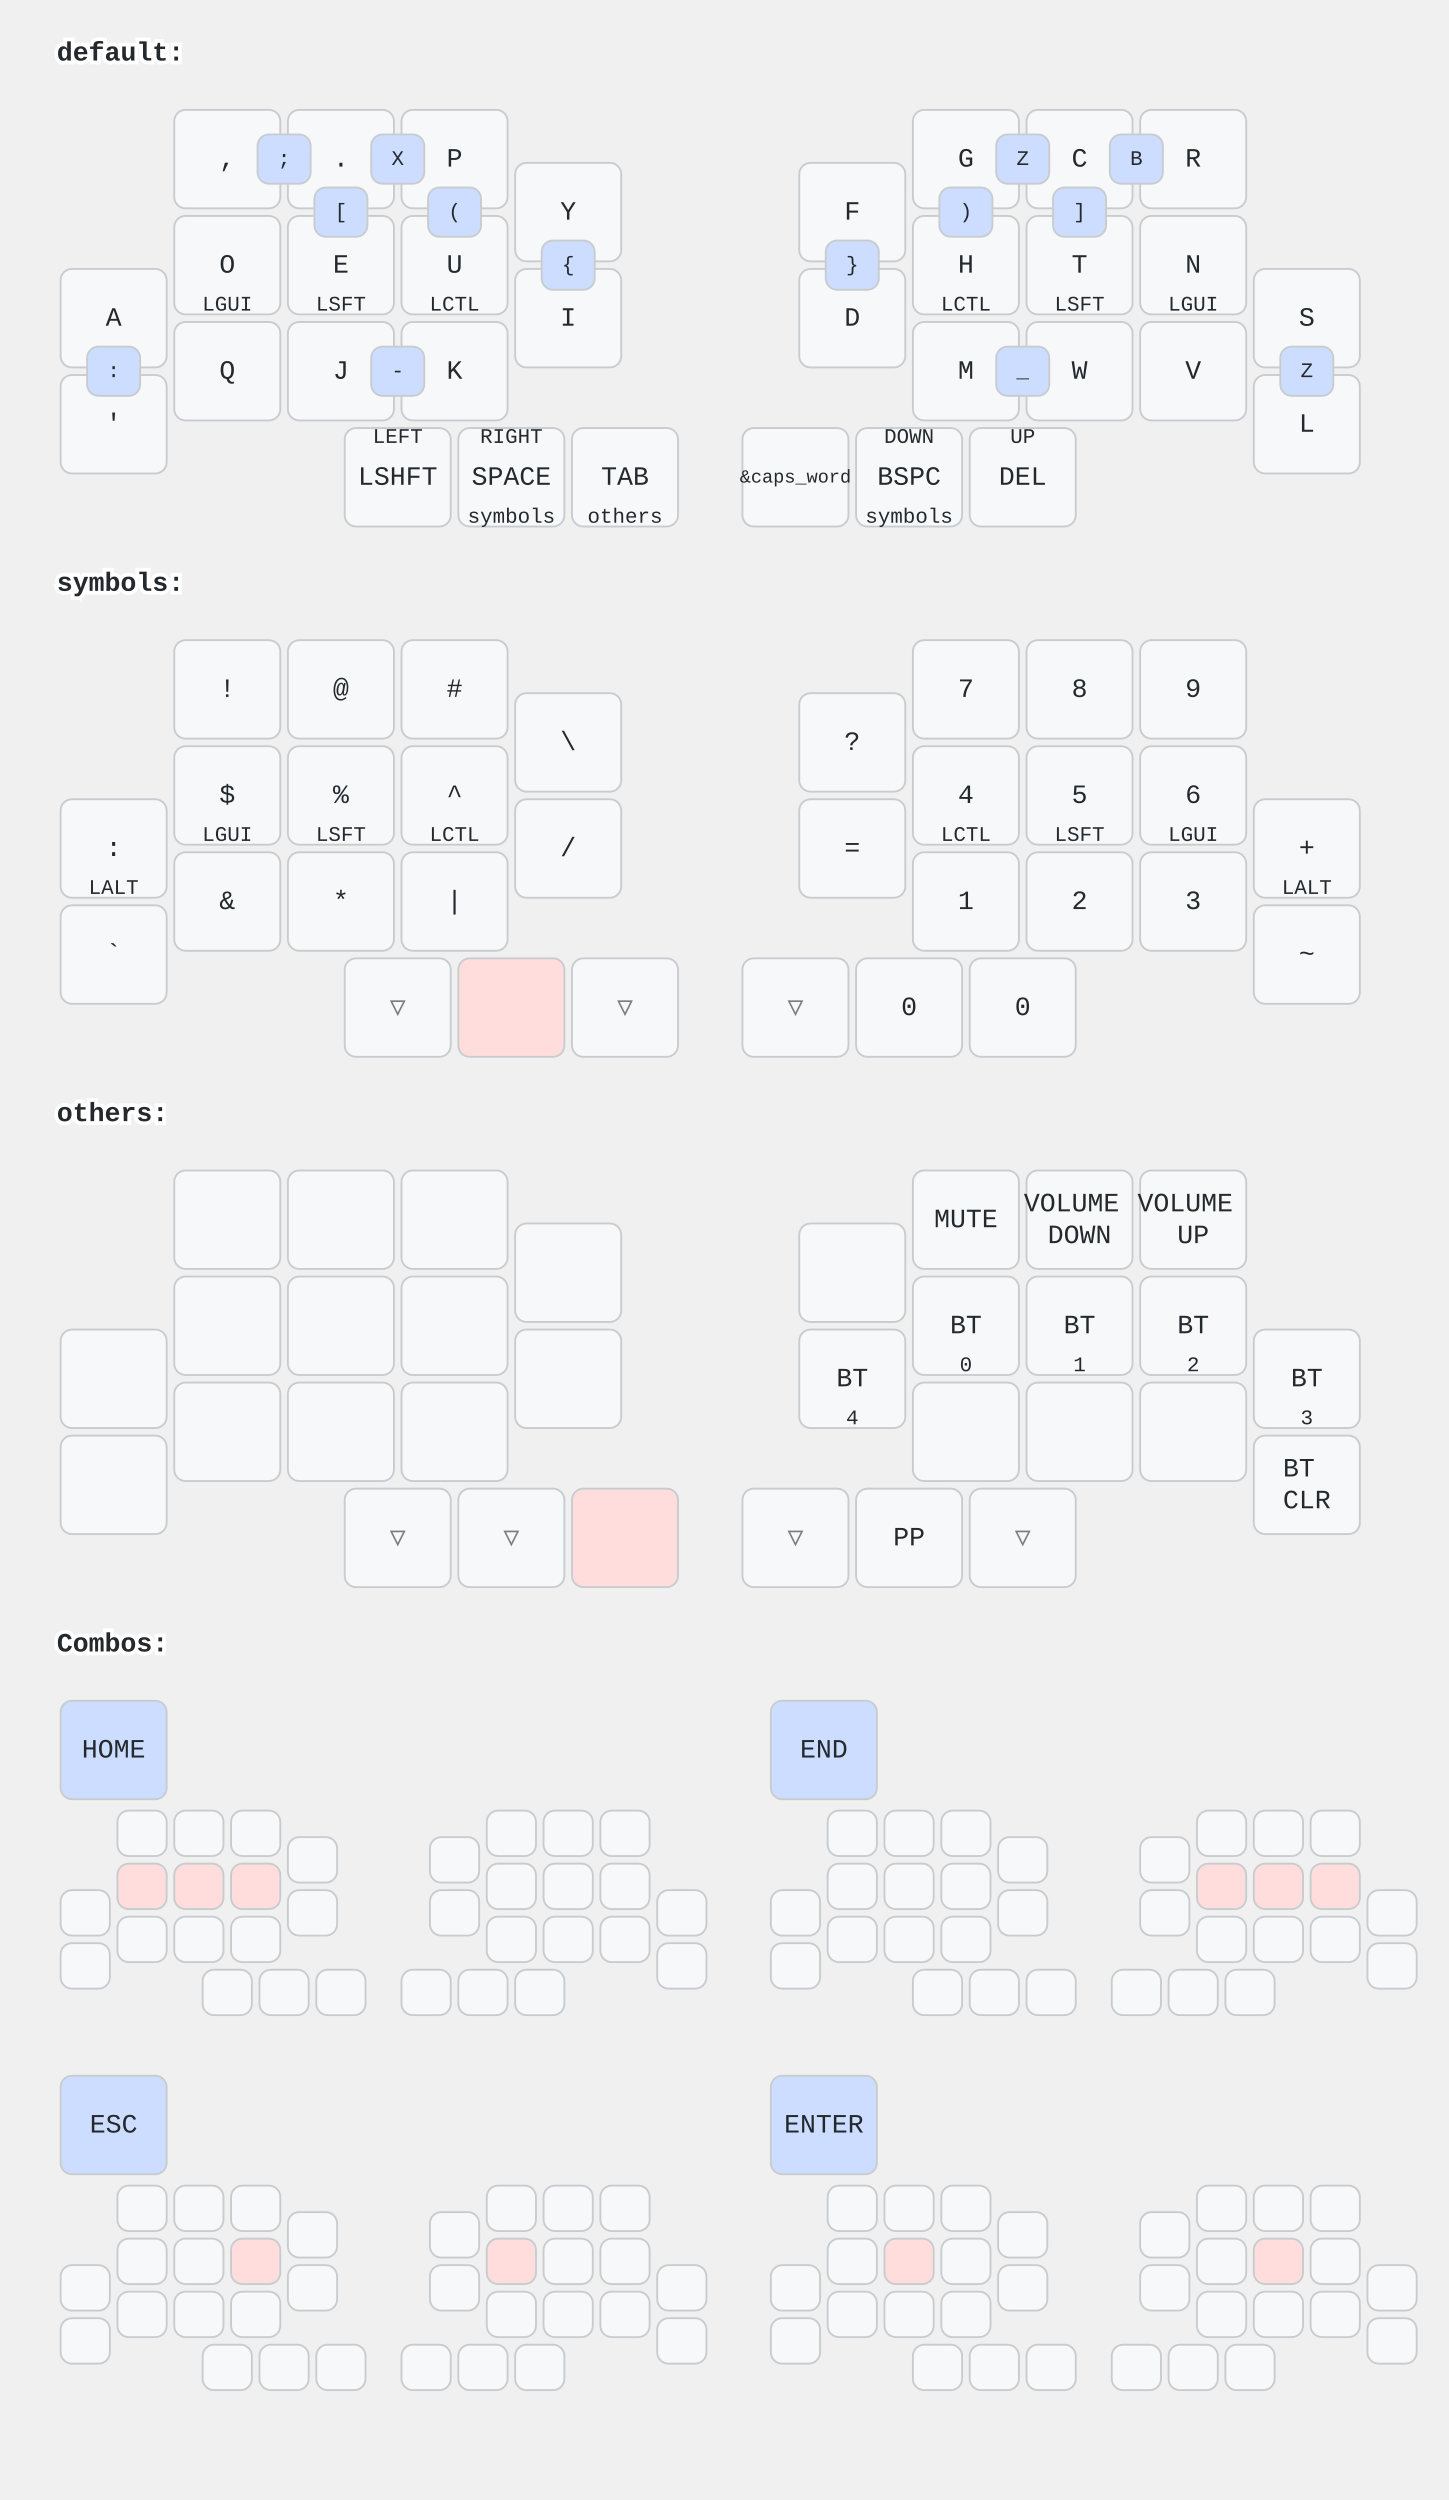
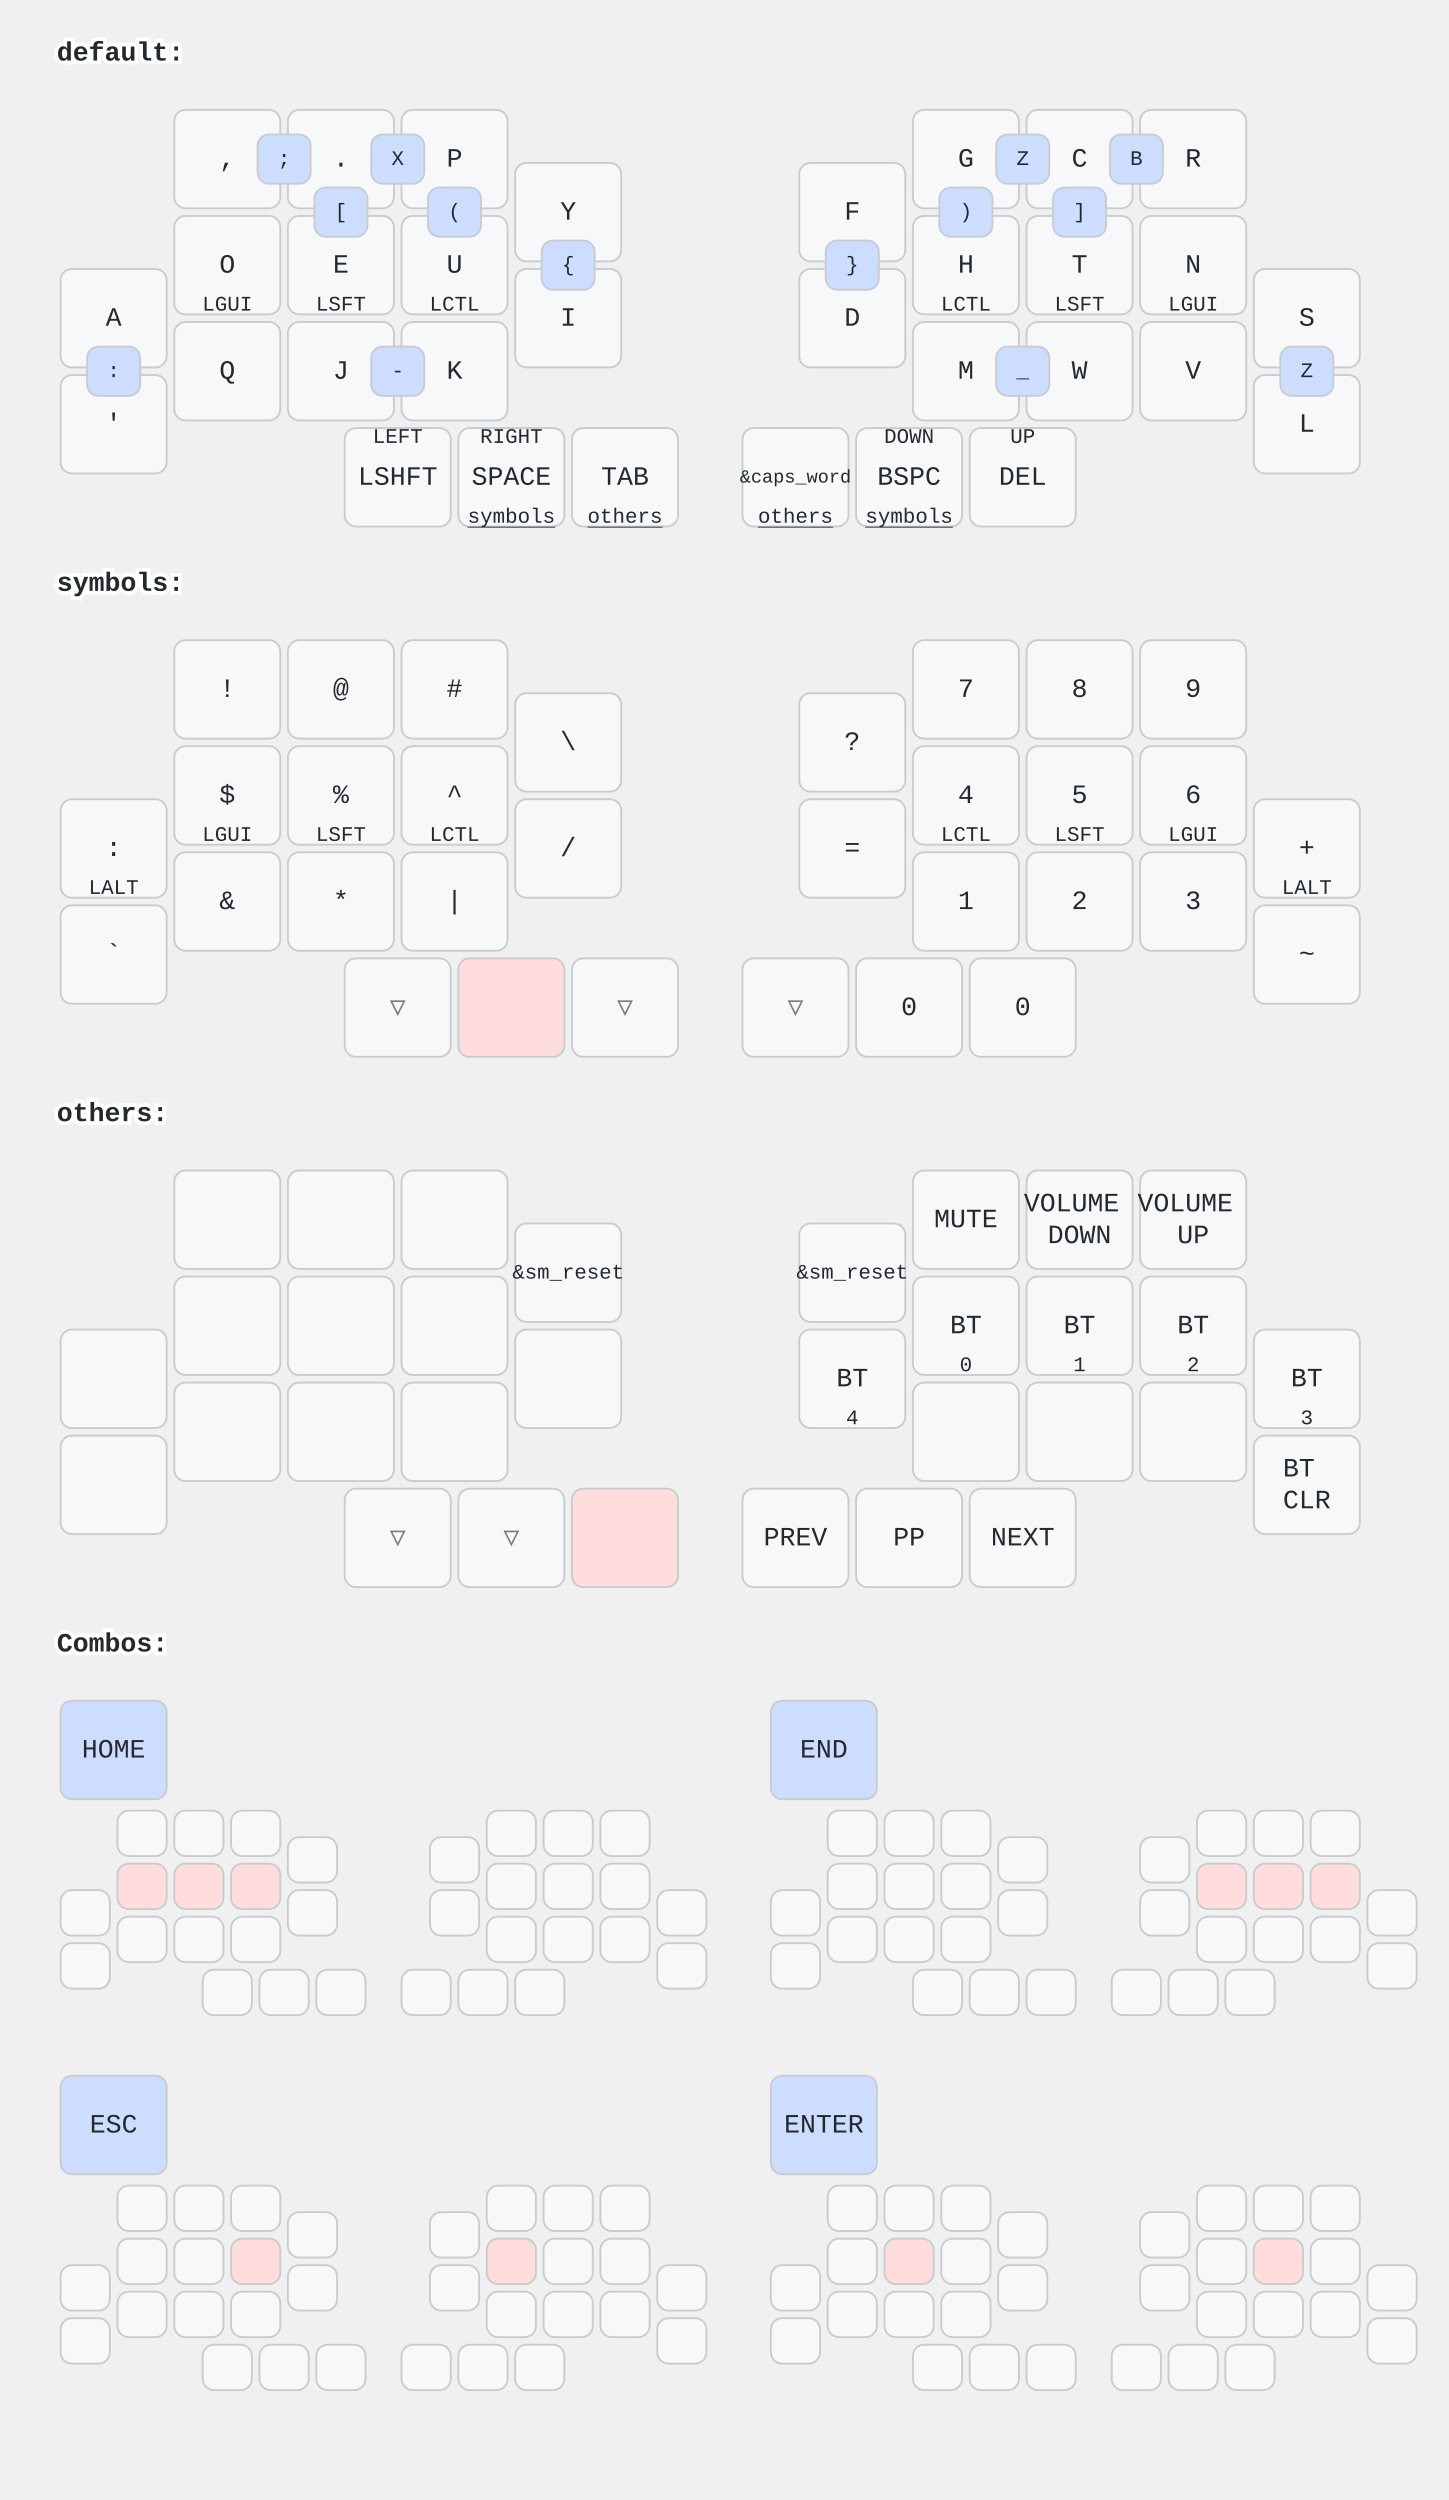
<svg xmlns="http://www.w3.org/2000/svg" width="765" height="1320" viewBox="0 0 765 1320" class="keymap">
  <style>/* inherit to force styles through use tags */
svg path {
    fill: inherit;
}

/* font and background color specifications */
svg.keymap {
    font-family: SFMono-Regular,Consolas,Liberation Mono,Menlo,monospace;
    font-size: 14px;
    font-kerning: normal;
    text-rendering: optimizeLegibility;
    fill: #24292e;
}

/* default key styling */
rect.key {
    fill: #f6f8fa;
}

rect.key, rect.combo {
    stroke: #c9cccf;
    stroke-width: 1;
}

/* default key side styling, only used is draw_key_sides is set */
rect.side {
    filter: brightness(90%);
}

/* color accent for combo boxes */
rect.combo, rect.combo-separate {
    fill: #cdf;
}

/* color accent for held keys */
rect.held, rect.combo.held {
    fill: #fdd;
}

/* color accent for ghost (optional) keys */
rect.ghost, rect.combo.ghost {
    stroke-dasharray: 4, 4;
    stroke-width: 2;
}

text {
    text-anchor: middle;
    dominant-baseline: middle;
}

/* styling for layer labels */
text.label {
    font-weight: bold;
    text-anchor: start;
    stroke: white;
    stroke-width: 4;
    paint-order: stroke;
}

/* styling for optional footer */
text.footer {
    text-anchor: end;
    dominant-baseline: auto;
    stroke: white;
    stroke-width: 4;
    paint-order: stroke;
}

/* styling for combo tap, and key hold/shifted label text */
text.combo, text.hold, text.shifted {
    font-size: 11px;
}

text.hold {
    text-anchor: middle;
    dominant-baseline: auto;
}

text.shifted {
    text-anchor: middle;
    dominant-baseline: hanging;
}

+ text.layer-activator {
+     text-decoration: underline;
+ }
+ 
/* styling for hold/shifted label text in combo box */
text.combo.hold, text.combo.shifted {
    font-size: 8px;
}

/* lighter symbol for transparent keys */
text.trans {
    fill: #7b7e81;
}

/* styling for combo dendrons */
path.combo {
    stroke-width: 1;
    stroke: gray;
    fill: none;
}

/* Start Tabler Icons Cleanup */
/* cannot use height/width with glyphs */
.icon-tabler &gt; path {
    fill: inherit;
    stroke: inherit;
    stroke-width: 2;
}
/* hide tabler's default box */
.icon-tabler &gt; path[stroke="none"][fill="none"] {
    visibility: hidden;
}
/* End Tabler Icons Cleanup */
</style>
  <g transform="translate(30, 0)" class="layer-default">
-     <text x="0" y="28" class="label">default:</text>
+     <text x="0" y="28" class="label" id="default">default:</text>
    <g transform="translate(0, 56)">
      <g transform="translate(90, 28)" class="key keypos-0">
        <rect rx="6" ry="6" x="-28" y="-26" width="56" height="52" class="key" />
        <text x="0" y="0" class="key tap">,</text>
      </g>
      <g transform="translate(150, 28)" class="key keypos-1">
        <rect rx="6" ry="6" x="-28" y="-26" width="56" height="52" class="key" />
        <text x="0" y="0" class="key tap">.</text>
      </g>
      <g transform="translate(210, 28)" class="key keypos-2">
        <rect rx="6" ry="6" x="-28" y="-26" width="56" height="52" class="key" />
        <text x="0" y="0" class="key tap">P</text>
      </g>
      <g transform="translate(270, 56)" class="key keypos-3">
        <rect rx="6" ry="6" x="-28" y="-26" width="56" height="52" class="key" />
        <text x="0" y="0" class="key tap">Y</text>
      </g>
      <g transform="translate(420, 56)" class="key keypos-4">
        <rect rx="6" ry="6" x="-28" y="-26" width="56" height="52" class="key" />
        <text x="0" y="0" class="key tap">F</text>
      </g>
      <g transform="translate(480, 28)" class="key keypos-5">
        <rect rx="6" ry="6" x="-28" y="-26" width="56" height="52" class="key" />
        <text x="0" y="0" class="key tap">G</text>
      </g>
      <g transform="translate(540, 28)" class="key keypos-6">
        <rect rx="6" ry="6" x="-28" y="-26" width="56" height="52" class="key" />
        <text x="0" y="0" class="key tap">C</text>
      </g>
      <g transform="translate(600, 28)" class="key keypos-7">
        <rect rx="6" ry="6" x="-28" y="-26" width="56" height="52" class="key" />
        <text x="0" y="0" class="key tap">R</text>
      </g>
      <g transform="translate(30, 112)" class="key keypos-8">
        <rect rx="6" ry="6" x="-28" y="-26" width="56" height="52" class="key" />
        <text x="0" y="0" class="key tap">A</text>
        <text x="0" y="24" class="key hold">LALT</text>
      </g>
      <g transform="translate(90, 84)" class="key keypos-9">
        <rect rx="6" ry="6" x="-28" y="-26" width="56" height="52" class="key" />
        <text x="0" y="0" class="key tap">O</text>
        <text x="0" y="24" class="key hold">LGUI</text>
      </g>
      <g transform="translate(150, 84)" class="key keypos-10">
        <rect rx="6" ry="6" x="-28" y="-26" width="56" height="52" class="key" />
        <text x="0" y="0" class="key tap">E</text>
        <text x="0" y="24" class="key hold">LSFT</text>
      </g>
      <g transform="translate(210, 84)" class="key keypos-11">
        <rect rx="6" ry="6" x="-28" y="-26" width="56" height="52" class="key" />
        <text x="0" y="0" class="key tap">U</text>
        <text x="0" y="24" class="key hold">LCTL</text>
      </g>
      <g transform="translate(270, 112)" class="key keypos-12">
        <rect rx="6" ry="6" x="-28" y="-26" width="56" height="52" class="key" />
        <text x="0" y="0" class="key tap">I</text>
      </g>
      <g transform="translate(420, 112)" class="key keypos-13">
        <rect rx="6" ry="6" x="-28" y="-26" width="56" height="52" class="key" />
        <text x="0" y="0" class="key tap">D</text>
      </g>
      <g transform="translate(480, 84)" class="key keypos-14">
        <rect rx="6" ry="6" x="-28" y="-26" width="56" height="52" class="key" />
        <text x="0" y="0" class="key tap">H</text>
        <text x="0" y="24" class="key hold">LCTL</text>
      </g>
      <g transform="translate(540, 84)" class="key keypos-15">
        <rect rx="6" ry="6" x="-28" y="-26" width="56" height="52" class="key" />
        <text x="0" y="0" class="key tap">T</text>
        <text x="0" y="24" class="key hold">LSFT</text>
      </g>
      <g transform="translate(600, 84)" class="key keypos-16">
        <rect rx="6" ry="6" x="-28" y="-26" width="56" height="52" class="key" />
        <text x="0" y="0" class="key tap">N</text>
        <text x="0" y="24" class="key hold">LGUI</text>
      </g>
      <g transform="translate(660, 112)" class="key keypos-17">
        <rect rx="6" ry="6" x="-28" y="-26" width="56" height="52" class="key" />
        <text x="0" y="0" class="key tap">S</text>
        <text x="0" y="24" class="key hold">LALT</text>
      </g>
      <g transform="translate(30, 168)" class="key keypos-18">
        <rect rx="6" ry="6" x="-28" y="-26" width="56" height="52" class="key" />
        <text x="0" y="0" class="key tap">'</text>
      </g>
      <g transform="translate(90, 140)" class="key keypos-19">
        <rect rx="6" ry="6" x="-28" y="-26" width="56" height="52" class="key" />
        <text x="0" y="0" class="key tap">Q</text>
      </g>
      <g transform="translate(150, 140)" class="key keypos-20">
        <rect rx="6" ry="6" x="-28" y="-26" width="56" height="52" class="key" />
        <text x="0" y="0" class="key tap">J</text>
      </g>
      <g transform="translate(210, 140)" class="key keypos-21">
        <rect rx="6" ry="6" x="-28" y="-26" width="56" height="52" class="key" />
        <text x="0" y="0" class="key tap">K</text>
      </g>
      <g transform="translate(480, 140)" class="key keypos-22">
        <rect rx="6" ry="6" x="-28" y="-26" width="56" height="52" class="key" />
        <text x="0" y="0" class="key tap">M</text>
      </g>
      <g transform="translate(540, 140)" class="key keypos-23">
        <rect rx="6" ry="6" x="-28" y="-26" width="56" height="52" class="key" />
        <text x="0" y="0" class="key tap">W</text>
      </g>
      <g transform="translate(600, 140)" class="key keypos-24">
        <rect rx="6" ry="6" x="-28" y="-26" width="56" height="52" class="key" />
        <text x="0" y="0" class="key tap">V</text>
      </g>
      <g transform="translate(660, 168)" class="key keypos-25">
        <rect rx="6" ry="6" x="-28" y="-26" width="56" height="52" class="key" />
        <text x="0" y="0" class="key tap">L</text>
      </g>
      <g transform="translate(180, 196)" class="key keypos-26">
        <rect rx="6" ry="6" x="-28" y="-26" width="56" height="52" class="key" />
        <text x="0" y="0" class="key tap">LSHFT</text>
        <text x="0" y="-24" class="key shifted">LEFT</text>
      </g>
      <g transform="translate(240, 196)" class="key keypos-27">
        <rect rx="6" ry="6" x="-28" y="-26" width="56" height="52" class="key" />
        <text x="0" y="0" class="key tap">SPACE</text>
-         <text x="0" y="24" class="key hold">symbols</text>
+         <a href="#symbols">
+           <text x="0" y="24" class="key hold layer-activator">symbols</text>
+         </a>
        <text x="0" y="-24" class="key shifted">RIGHT</text>
      </g>
      <g transform="translate(300, 196)" class="key keypos-28">
        <rect rx="6" ry="6" x="-28" y="-26" width="56" height="52" class="key" />
        <text x="0" y="0" class="key tap">TAB</text>
-         <text x="0" y="24" class="key hold">others</text>
+         <a href="#others">
+           <text x="0" y="24" class="key hold layer-activator">others</text>
+         </a>
      </g>
      <g transform="translate(390, 196)" class="key keypos-29">
        <rect rx="6" ry="6" x="-28" y="-26" width="56" height="52" class="key" />
        <text x="0" y="0" class="key tap">
          <tspan style="font-size: 70%">&amp;caps_word</tspan>
        </text>
+         <a href="#others">
+           <text x="0" y="24" class="key hold layer-activator">others</text>
+         </a>
      </g>
      <g transform="translate(450, 196)" class="key keypos-30">
        <rect rx="6" ry="6" x="-28" y="-26" width="56" height="52" class="key" />
        <text x="0" y="0" class="key tap">BSPC</text>
-         <text x="0" y="24" class="key hold">symbols</text>
+         <a href="#symbols">
+           <text x="0" y="24" class="key hold layer-activator">symbols</text>
+         </a>
        <text x="0" y="-24" class="key shifted">DOWN</text>
      </g>
      <g transform="translate(510, 196)" class="key keypos-31">
        <rect rx="6" ry="6" x="-28" y="-26" width="56" height="52" class="key" />
        <text x="0" y="0" class="key tap">DEL</text>
        <text x="0" y="-24" class="key shifted">UP</text>
      </g>
      <g class="combo combopos-0">
        <rect rx="6" ry="6" x="106" y="15" width="28" height="26" class="combo" />
        <text x="120" y="28" class="combo tap">;</text>
      </g>
      <g class="combo combopos-1">
        <rect rx="6" ry="6" x="166" y="15" width="28" height="26" class="combo" />
        <text x="180" y="28" class="combo tap">X</text>
      </g>
      <g class="combo combopos-2">
        <rect rx="6" ry="6" x="556" y="15" width="28" height="26" class="combo" />
        <text x="570" y="28" class="combo tap">B</text>
      </g>
      <g class="combo combopos-3">
        <rect rx="6" ry="6" x="496" y="15" width="28" height="26" class="combo" />
        <text x="510" y="28" class="combo tap">Z</text>
      </g>
      <g class="combo combopos-4">
        <rect rx="6" ry="6" x="646" y="127" width="28" height="26" class="combo" />
        <text x="660" y="140" class="combo tap">Z</text>
      </g>
      <g class="combo combopos-5">
        <rect rx="6" ry="6" x="16" y="127" width="28" height="26" class="combo" />
        <text x="30" y="140" class="combo tap">:</text>
      </g>
      <g class="combo combopos-6">
        <rect rx="6" ry="6" x="136" y="43" width="28" height="26" class="combo" />
        <text x="150" y="56" class="combo tap">[</text>
      </g>
      <g class="combo combopos-7">
        <rect rx="6" ry="6" x="526" y="43" width="28" height="26" class="combo" />
        <text x="540" y="56" class="combo tap">]</text>
      </g>
      <g class="combo combopos-8">
        <rect rx="6" ry="6" x="196" y="43" width="28" height="26" class="combo" />
        <text x="210" y="56" class="combo tap">(</text>
      </g>
      <g class="combo combopos-9">
        <rect rx="6" ry="6" x="466" y="43" width="28" height="26" class="combo" />
        <text x="480" y="56" class="combo tap">)</text>
      </g>
      <g class="combo combopos-10">
        <rect rx="6" ry="6" x="256" y="71" width="28" height="26" class="combo" />
        <text x="270" y="84" class="combo tap">{</text>
      </g>
      <g class="combo combopos-11">
        <rect rx="6" ry="6" x="406" y="71" width="28" height="26" class="combo" />
        <text x="420" y="84" class="combo tap">}</text>
      </g>
      <g class="combo combopos-12">
        <rect rx="6" ry="6" x="166" y="127" width="28" height="26" class="combo" />
        <text x="180" y="140" class="combo tap">-</text>
      </g>
      <g class="combo combopos-13">
        <rect rx="6" ry="6" x="496" y="127" width="28" height="26" class="combo" />
        <text x="510" y="140" class="combo tap">_</text>
      </g>
    </g>
  </g>
  <g transform="translate(30, 280)" class="layer-symbols">
-     <text x="0" y="28" class="label">symbols:</text>
+     <text x="0" y="28" class="label" id="symbols">symbols:</text>
    <g transform="translate(0, 56)">
      <g transform="translate(90, 28)" class="key keypos-0">
        <rect rx="6" ry="6" x="-28" y="-26" width="56" height="52" class="key" />
        <text x="0" y="0" class="key tap">!</text>
      </g>
      <g transform="translate(150, 28)" class="key keypos-1">
        <rect rx="6" ry="6" x="-28" y="-26" width="56" height="52" class="key" />
        <text x="0" y="0" class="key tap">@</text>
      </g>
      <g transform="translate(210, 28)" class="key keypos-2">
        <rect rx="6" ry="6" x="-28" y="-26" width="56" height="52" class="key" />
        <text x="0" y="0" class="key tap">#</text>
      </g>
      <g transform="translate(270, 56)" class="key keypos-3">
        <rect rx="6" ry="6" x="-28" y="-26" width="56" height="52" class="key" />
        <text x="0" y="0" class="key tap">\</text>
      </g>
      <g transform="translate(420, 56)" class="key keypos-4">
        <rect rx="6" ry="6" x="-28" y="-26" width="56" height="52" class="key" />
        <text x="0" y="0" class="key tap">?</text>
      </g>
      <g transform="translate(480, 28)" class="key keypos-5">
        <rect rx="6" ry="6" x="-28" y="-26" width="56" height="52" class="key" />
        <text x="0" y="0" class="key tap">7</text>
      </g>
      <g transform="translate(540, 28)" class="key keypos-6">
        <rect rx="6" ry="6" x="-28" y="-26" width="56" height="52" class="key" />
        <text x="0" y="0" class="key tap">8</text>
      </g>
      <g transform="translate(600, 28)" class="key keypos-7">
        <rect rx="6" ry="6" x="-28" y="-26" width="56" height="52" class="key" />
        <text x="0" y="0" class="key tap">9</text>
      </g>
      <g transform="translate(30, 112)" class="key keypos-8">
        <rect rx="6" ry="6" x="-28" y="-26" width="56" height="52" class="key" />
        <text x="0" y="0" class="key tap">:</text>
        <text x="0" y="24" class="key hold">LALT</text>
      </g>
      <g transform="translate(90, 84)" class="key keypos-9">
        <rect rx="6" ry="6" x="-28" y="-26" width="56" height="52" class="key" />
        <text x="0" y="0" class="key tap">$</text>
        <text x="0" y="24" class="key hold">LGUI</text>
      </g>
      <g transform="translate(150, 84)" class="key keypos-10">
        <rect rx="6" ry="6" x="-28" y="-26" width="56" height="52" class="key" />
        <text x="0" y="0" class="key tap">%</text>
        <text x="0" y="24" class="key hold">LSFT</text>
      </g>
      <g transform="translate(210, 84)" class="key keypos-11">
        <rect rx="6" ry="6" x="-28" y="-26" width="56" height="52" class="key" />
        <text x="0" y="0" class="key tap">^</text>
        <text x="0" y="24" class="key hold">LCTL</text>
      </g>
      <g transform="translate(270, 112)" class="key keypos-12">
        <rect rx="6" ry="6" x="-28" y="-26" width="56" height="52" class="key" />
        <text x="0" y="0" class="key tap">/</text>
      </g>
      <g transform="translate(420, 112)" class="key keypos-13">
        <rect rx="6" ry="6" x="-28" y="-26" width="56" height="52" class="key" />
        <text x="0" y="0" class="key tap">=</text>
      </g>
      <g transform="translate(480, 84)" class="key keypos-14">
        <rect rx="6" ry="6" x="-28" y="-26" width="56" height="52" class="key" />
        <text x="0" y="0" class="key tap">4</text>
        <text x="0" y="24" class="key hold">LCTL</text>
      </g>
      <g transform="translate(540, 84)" class="key keypos-15">
        <rect rx="6" ry="6" x="-28" y="-26" width="56" height="52" class="key" />
        <text x="0" y="0" class="key tap">5</text>
        <text x="0" y="24" class="key hold">LSFT</text>
      </g>
      <g transform="translate(600, 84)" class="key keypos-16">
        <rect rx="6" ry="6" x="-28" y="-26" width="56" height="52" class="key" />
        <text x="0" y="0" class="key tap">6</text>
        <text x="0" y="24" class="key hold">LGUI</text>
      </g>
      <g transform="translate(660, 112)" class="key keypos-17">
        <rect rx="6" ry="6" x="-28" y="-26" width="56" height="52" class="key" />
        <text x="0" y="0" class="key tap">+</text>
        <text x="0" y="24" class="key hold">LALT</text>
      </g>
      <g transform="translate(30, 168)" class="key keypos-18">
        <rect rx="6" ry="6" x="-28" y="-26" width="56" height="52" class="key" />
        <text x="0" y="0" class="key tap">`</text>
      </g>
      <g transform="translate(90, 140)" class="key keypos-19">
        <rect rx="6" ry="6" x="-28" y="-26" width="56" height="52" class="key" />
        <text x="0" y="0" class="key tap">&amp;</text>
      </g>
      <g transform="translate(150, 140)" class="key keypos-20">
        <rect rx="6" ry="6" x="-28" y="-26" width="56" height="52" class="key" />
        <text x="0" y="0" class="key tap">*</text>
      </g>
      <g transform="translate(210, 140)" class="key keypos-21">
        <rect rx="6" ry="6" x="-28" y="-26" width="56" height="52" class="key" />
        <text x="0" y="0" class="key tap">|</text>
      </g>
      <g transform="translate(480, 140)" class="key keypos-22">
        <rect rx="6" ry="6" x="-28" y="-26" width="56" height="52" class="key" />
        <text x="0" y="0" class="key tap">1</text>
      </g>
      <g transform="translate(540, 140)" class="key keypos-23">
        <rect rx="6" ry="6" x="-28" y="-26" width="56" height="52" class="key" />
        <text x="0" y="0" class="key tap">2</text>
      </g>
      <g transform="translate(600, 140)" class="key keypos-24">
        <rect rx="6" ry="6" x="-28" y="-26" width="56" height="52" class="key" />
        <text x="0" y="0" class="key tap">3</text>
      </g>
      <g transform="translate(660, 168)" class="key keypos-25">
        <rect rx="6" ry="6" x="-28" y="-26" width="56" height="52" class="key" />
        <text x="0" y="0" class="key tap">~</text>
      </g>
      <g transform="translate(180, 196)" class="key trans keypos-26">
        <rect rx="6" ry="6" x="-28" y="-26" width="56" height="52" class="key trans" />
        <text x="0" y="0" class="key trans tap">▽</text>
      </g>
      <g transform="translate(240, 196)" class="key held keypos-27">
        <rect rx="6" ry="6" x="-28" y="-26" width="56" height="52" class="key held" />
      </g>
      <g transform="translate(300, 196)" class="key trans keypos-28">
        <rect rx="6" ry="6" x="-28" y="-26" width="56" height="52" class="key trans" />
        <text x="0" y="0" class="key trans tap">▽</text>
      </g>
      <g transform="translate(390, 196)" class="key trans keypos-29">
        <rect rx="6" ry="6" x="-28" y="-26" width="56" height="52" class="key trans" />
        <text x="0" y="0" class="key trans tap">▽</text>
      </g>
      <g transform="translate(450, 196)" class="key keypos-30">
        <rect rx="6" ry="6" x="-28" y="-26" width="56" height="52" class="key" />
        <text x="0" y="0" class="key tap">0</text>
      </g>
      <g transform="translate(510, 196)" class="key keypos-31">
        <rect rx="6" ry="6" x="-28" y="-26" width="56" height="52" class="key" />
        <text x="0" y="0" class="key tap">0</text>
      </g>
    </g>
  </g>
  <g transform="translate(30, 560)" class="layer-others">
-     <text x="0" y="28" class="label">others:</text>
+     <text x="0" y="28" class="label" id="others">others:</text>
    <g transform="translate(0, 56)">
      <g transform="translate(90, 28)" class="key keypos-0">
        <rect rx="6" ry="6" x="-28" y="-26" width="56" height="52" class="key" />
      </g>
      <g transform="translate(150, 28)" class="key keypos-1">
        <rect rx="6" ry="6" x="-28" y="-26" width="56" height="52" class="key" />
      </g>
      <g transform="translate(210, 28)" class="key keypos-2">
        <rect rx="6" ry="6" x="-28" y="-26" width="56" height="52" class="key" />
      </g>
      <g transform="translate(270, 56)" class="key keypos-3">
        <rect rx="6" ry="6" x="-28" y="-26" width="56" height="52" class="key" />
+         <text x="0" y="0" class="key tap">
+           <tspan style="font-size: 78%">&amp;sm_reset</tspan>
+         </text>
      </g>
      <g transform="translate(420, 56)" class="key keypos-4">
        <rect rx="6" ry="6" x="-28" y="-26" width="56" height="52" class="key" />
+         <text x="0" y="0" class="key tap">
+           <tspan style="font-size: 78%">&amp;sm_reset</tspan>
+         </text>
      </g>
      <g transform="translate(480, 28)" class="key keypos-5">
        <rect rx="6" ry="6" x="-28" y="-26" width="56" height="52" class="key" />
        <text x="0" y="0" class="key tap">MUTE</text>
      </g>
      <g transform="translate(540, 28)" class="key keypos-6">
        <rect rx="6" ry="6" x="-28" y="-26" width="56" height="52" class="key" />
        <text x="0" y="0" class="key tap">
          <tspan x="0" dy="-0.6em">VOLUME</tspan>
          <tspan x="0" dy="1.2em">DOWN</tspan>
        </text>
      </g>
      <g transform="translate(600, 28)" class="key keypos-7">
        <rect rx="6" ry="6" x="-28" y="-26" width="56" height="52" class="key" />
        <text x="0" y="0" class="key tap">
          <tspan x="0" dy="-0.6em">VOLUME</tspan>
          <tspan x="0" dy="1.2em">UP</tspan>
        </text>
      </g>
      <g transform="translate(30, 112)" class="key keypos-8">
        <rect rx="6" ry="6" x="-28" y="-26" width="56" height="52" class="key" />
      </g>
      <g transform="translate(90, 84)" class="key keypos-9">
        <rect rx="6" ry="6" x="-28" y="-26" width="56" height="52" class="key" />
      </g>
      <g transform="translate(150, 84)" class="key keypos-10">
        <rect rx="6" ry="6" x="-28" y="-26" width="56" height="52" class="key" />
      </g>
      <g transform="translate(210, 84)" class="key keypos-11">
        <rect rx="6" ry="6" x="-28" y="-26" width="56" height="52" class="key" />
      </g>
      <g transform="translate(270, 112)" class="key keypos-12">
        <rect rx="6" ry="6" x="-28" y="-26" width="56" height="52" class="key" />
      </g>
      <g transform="translate(420, 112)" class="key keypos-13">
        <rect rx="6" ry="6" x="-28" y="-26" width="56" height="52" class="key" />
        <text x="0" y="0" class="key tap">BT</text>
        <text x="0" y="24" class="key hold">4</text>
      </g>
      <g transform="translate(480, 84)" class="key keypos-14">
        <rect rx="6" ry="6" x="-28" y="-26" width="56" height="52" class="key" />
        <text x="0" y="0" class="key tap">BT</text>
        <text x="0" y="24" class="key hold">0</text>
      </g>
      <g transform="translate(540, 84)" class="key keypos-15">
        <rect rx="6" ry="6" x="-28" y="-26" width="56" height="52" class="key" />
        <text x="0" y="0" class="key tap">BT</text>
        <text x="0" y="24" class="key hold">1</text>
      </g>
      <g transform="translate(600, 84)" class="key keypos-16">
        <rect rx="6" ry="6" x="-28" y="-26" width="56" height="52" class="key" />
        <text x="0" y="0" class="key tap">BT</text>
        <text x="0" y="24" class="key hold">2</text>
      </g>
      <g transform="translate(660, 112)" class="key keypos-17">
        <rect rx="6" ry="6" x="-28" y="-26" width="56" height="52" class="key" />
        <text x="0" y="0" class="key tap">BT</text>
        <text x="0" y="24" class="key hold">3</text>
      </g>
      <g transform="translate(30, 168)" class="key keypos-18">
        <rect rx="6" ry="6" x="-28" y="-26" width="56" height="52" class="key" />
      </g>
      <g transform="translate(90, 140)" class="key keypos-19">
        <rect rx="6" ry="6" x="-28" y="-26" width="56" height="52" class="key" />
      </g>
      <g transform="translate(150, 140)" class="key keypos-20">
        <rect rx="6" ry="6" x="-28" y="-26" width="56" height="52" class="key" />
      </g>
      <g transform="translate(210, 140)" class="key keypos-21">
        <rect rx="6" ry="6" x="-28" y="-26" width="56" height="52" class="key" />
      </g>
      <g transform="translate(480, 140)" class="key keypos-22">
        <rect rx="6" ry="6" x="-28" y="-26" width="56" height="52" class="key" />
      </g>
      <g transform="translate(540, 140)" class="key keypos-23">
        <rect rx="6" ry="6" x="-28" y="-26" width="56" height="52" class="key" />
      </g>
      <g transform="translate(600, 140)" class="key keypos-24">
        <rect rx="6" ry="6" x="-28" y="-26" width="56" height="52" class="key" />
      </g>
      <g transform="translate(660, 168)" class="key keypos-25">
        <rect rx="6" ry="6" x="-28" y="-26" width="56" height="52" class="key" />
        <text x="0" y="0" class="key tap">
          <tspan x="0" dy="-0.6em">BT</tspan>
          <tspan x="0" dy="1.2em">CLR</tspan>
        </text>
      </g>
      <g transform="translate(180, 196)" class="key trans keypos-26">
        <rect rx="6" ry="6" x="-28" y="-26" width="56" height="52" class="key trans" />
        <text x="0" y="0" class="key trans tap">▽</text>
      </g>
      <g transform="translate(240, 196)" class="key trans keypos-27">
        <rect rx="6" ry="6" x="-28" y="-26" width="56" height="52" class="key trans" />
        <text x="0" y="0" class="key trans tap">▽</text>
      </g>
      <g transform="translate(300, 196)" class="key held keypos-28">
        <rect rx="6" ry="6" x="-28" y="-26" width="56" height="52" class="key held" />
      </g>
-       <g transform="translate(390, 196)" class="key trans keypos-29">
-         <rect rx="6" ry="6" x="-28" y="-26" width="56" height="52" class="key trans" />
-         <text x="0" y="0" class="key trans tap">▽</text>
+       <g transform="translate(390, 196)" class="key keypos-29">
+         <rect rx="6" ry="6" x="-28" y="-26" width="56" height="52" class="key" />
+         <text x="0" y="0" class="key tap">PREV</text>
      </g>
      <g transform="translate(450, 196)" class="key keypos-30">
        <rect rx="6" ry="6" x="-28" y="-26" width="56" height="52" class="key" />
        <text x="0" y="0" class="key tap">PP</text>
      </g>
-       <g transform="translate(510, 196)" class="key trans keypos-31">
-         <rect rx="6" ry="6" x="-28" y="-26" width="56" height="52" class="key trans" />
-         <text x="0" y="0" class="key trans tap">▽</text>
+       <g transform="translate(510, 196)" class="key keypos-31">
+         <rect rx="6" ry="6" x="-28" y="-26" width="56" height="52" class="key" />
+         <text x="0" y="0" class="key tap">NEXT</text>
      </g>
    </g>
  </g>
-   <text x="30" y="868" class="label">Combos:</text>
+   <text x="30" y="868" class="label" id="Combos">Combos:</text>
  <g transform="translate(30, 840)" class="layer-combopos-0">
    <g transform="translate(0, 56)">
      <g transform="translate(30, 28)" class="key  combo-separate keypos-0">
        <rect rx="6" ry="6" x="-28" y="-26" width="56" height="52" class="key  combo-separate" />
        <text x="0" y="0" class="key  combo-separate tap">HOME</text>
      </g>
      <g transform="translate(45, 72)" class="key keypos-1">
        <rect rx="6" ry="6" x="-13" y="-12" width="26" height="24" class="key" />
      </g>
      <g transform="translate(75, 72)" class="key keypos-2">
        <rect rx="6" ry="6" x="-13" y="-12" width="26" height="24" class="key" />
      </g>
      <g transform="translate(105, 72)" class="key keypos-3">
        <rect rx="6" ry="6" x="-13" y="-12" width="26" height="24" class="key" />
      </g>
      <g transform="translate(135, 86)" class="key keypos-4">
        <rect rx="6" ry="6" x="-13" y="-12" width="26" height="24" class="key" />
      </g>
      <g transform="translate(210, 86)" class="key keypos-5">
        <rect rx="6" ry="6" x="-13" y="-12" width="26" height="24" class="key" />
      </g>
      <g transform="translate(240, 72)" class="key keypos-6">
        <rect rx="6" ry="6" x="-13" y="-12" width="26" height="24" class="key" />
      </g>
      <g transform="translate(270, 72)" class="key keypos-7">
        <rect rx="6" ry="6" x="-13" y="-12" width="26" height="24" class="key" />
      </g>
      <g transform="translate(300, 72)" class="key keypos-8">
        <rect rx="6" ry="6" x="-13" y="-12" width="26" height="24" class="key" />
      </g>
      <g transform="translate(15, 114)" class="key keypos-9">
        <rect rx="6" ry="6" x="-13" y="-12" width="26" height="24" class="key" />
      </g>
      <g transform="translate(45, 100)" class="key held keypos-10">
        <rect rx="6" ry="6" x="-13" y="-12" width="26" height="24" class="key held" />
      </g>
      <g transform="translate(75, 100)" class="key held keypos-11">
        <rect rx="6" ry="6" x="-13" y="-12" width="26" height="24" class="key held" />
      </g>
      <g transform="translate(105, 100)" class="key held keypos-12">
        <rect rx="6" ry="6" x="-13" y="-12" width="26" height="24" class="key held" />
      </g>
      <g transform="translate(135, 114)" class="key keypos-13">
        <rect rx="6" ry="6" x="-13" y="-12" width="26" height="24" class="key" />
      </g>
      <g transform="translate(210, 114)" class="key keypos-14">
        <rect rx="6" ry="6" x="-13" y="-12" width="26" height="24" class="key" />
      </g>
      <g transform="translate(240, 100)" class="key keypos-15">
        <rect rx="6" ry="6" x="-13" y="-12" width="26" height="24" class="key" />
      </g>
      <g transform="translate(270, 100)" class="key keypos-16">
        <rect rx="6" ry="6" x="-13" y="-12" width="26" height="24" class="key" />
      </g>
      <g transform="translate(300, 100)" class="key keypos-17">
        <rect rx="6" ry="6" x="-13" y="-12" width="26" height="24" class="key" />
      </g>
      <g transform="translate(330, 114)" class="key keypos-18">
        <rect rx="6" ry="6" x="-13" y="-12" width="26" height="24" class="key" />
      </g>
      <g transform="translate(15, 142)" class="key keypos-19">
        <rect rx="6" ry="6" x="-13" y="-12" width="26" height="24" class="key" />
      </g>
      <g transform="translate(45, 128)" class="key keypos-20">
        <rect rx="6" ry="6" x="-13" y="-12" width="26" height="24" class="key" />
      </g>
      <g transform="translate(75, 128)" class="key keypos-21">
        <rect rx="6" ry="6" x="-13" y="-12" width="26" height="24" class="key" />
      </g>
      <g transform="translate(105, 128)" class="key keypos-22">
        <rect rx="6" ry="6" x="-13" y="-12" width="26" height="24" class="key" />
      </g>
      <g transform="translate(240, 128)" class="key keypos-23">
        <rect rx="6" ry="6" x="-13" y="-12" width="26" height="24" class="key" />
      </g>
      <g transform="translate(270, 128)" class="key keypos-24">
        <rect rx="6" ry="6" x="-13" y="-12" width="26" height="24" class="key" />
      </g>
      <g transform="translate(300, 128)" class="key keypos-25">
        <rect rx="6" ry="6" x="-13" y="-12" width="26" height="24" class="key" />
      </g>
      <g transform="translate(330, 142)" class="key keypos-26">
        <rect rx="6" ry="6" x="-13" y="-12" width="26" height="24" class="key" />
      </g>
      <g transform="translate(90, 156)" class="key keypos-27">
        <rect rx="6" ry="6" x="-13" y="-12" width="26" height="24" class="key" />
      </g>
      <g transform="translate(120, 156)" class="key keypos-28">
        <rect rx="6" ry="6" x="-13" y="-12" width="26" height="24" class="key" />
      </g>
      <g transform="translate(150, 156)" class="key keypos-29">
        <rect rx="6" ry="6" x="-13" y="-12" width="26" height="24" class="key" />
      </g>
      <g transform="translate(195, 156)" class="key keypos-30">
        <rect rx="6" ry="6" x="-13" y="-12" width="26" height="24" class="key" />
      </g>
      <g transform="translate(225, 156)" class="key keypos-31">
        <rect rx="6" ry="6" x="-13" y="-12" width="26" height="24" class="key" />
      </g>
      <g transform="translate(255, 156)" class="key keypos-32">
        <rect rx="6" ry="6" x="-13" y="-12" width="26" height="24" class="key" />
      </g>
    </g>
  </g>
  <g transform="translate(405, 840)" class="layer-combopos-1">
    <g transform="translate(0, 56)">
      <g transform="translate(30, 28)" class="key  combo-separate keypos-0">
        <rect rx="6" ry="6" x="-28" y="-26" width="56" height="52" class="key  combo-separate" />
        <text x="0" y="0" class="key  combo-separate tap">END</text>
      </g>
      <g transform="translate(45, 72)" class="key keypos-1">
        <rect rx="6" ry="6" x="-13" y="-12" width="26" height="24" class="key" />
      </g>
      <g transform="translate(75, 72)" class="key keypos-2">
        <rect rx="6" ry="6" x="-13" y="-12" width="26" height="24" class="key" />
      </g>
      <g transform="translate(105, 72)" class="key keypos-3">
        <rect rx="6" ry="6" x="-13" y="-12" width="26" height="24" class="key" />
      </g>
      <g transform="translate(135, 86)" class="key keypos-4">
        <rect rx="6" ry="6" x="-13" y="-12" width="26" height="24" class="key" />
      </g>
      <g transform="translate(210, 86)" class="key keypos-5">
        <rect rx="6" ry="6" x="-13" y="-12" width="26" height="24" class="key" />
      </g>
      <g transform="translate(240, 72)" class="key keypos-6">
        <rect rx="6" ry="6" x="-13" y="-12" width="26" height="24" class="key" />
      </g>
      <g transform="translate(270, 72)" class="key keypos-7">
        <rect rx="6" ry="6" x="-13" y="-12" width="26" height="24" class="key" />
      </g>
      <g transform="translate(300, 72)" class="key keypos-8">
        <rect rx="6" ry="6" x="-13" y="-12" width="26" height="24" class="key" />
      </g>
      <g transform="translate(15, 114)" class="key keypos-9">
        <rect rx="6" ry="6" x="-13" y="-12" width="26" height="24" class="key" />
      </g>
      <g transform="translate(45, 100)" class="key keypos-10">
        <rect rx="6" ry="6" x="-13" y="-12" width="26" height="24" class="key" />
      </g>
      <g transform="translate(75, 100)" class="key keypos-11">
        <rect rx="6" ry="6" x="-13" y="-12" width="26" height="24" class="key" />
      </g>
      <g transform="translate(105, 100)" class="key keypos-12">
        <rect rx="6" ry="6" x="-13" y="-12" width="26" height="24" class="key" />
      </g>
      <g transform="translate(135, 114)" class="key keypos-13">
        <rect rx="6" ry="6" x="-13" y="-12" width="26" height="24" class="key" />
      </g>
      <g transform="translate(210, 114)" class="key keypos-14">
        <rect rx="6" ry="6" x="-13" y="-12" width="26" height="24" class="key" />
      </g>
      <g transform="translate(240, 100)" class="key held keypos-15">
        <rect rx="6" ry="6" x="-13" y="-12" width="26" height="24" class="key held" />
      </g>
      <g transform="translate(270, 100)" class="key held keypos-16">
        <rect rx="6" ry="6" x="-13" y="-12" width="26" height="24" class="key held" />
      </g>
      <g transform="translate(300, 100)" class="key held keypos-17">
        <rect rx="6" ry="6" x="-13" y="-12" width="26" height="24" class="key held" />
      </g>
      <g transform="translate(330, 114)" class="key keypos-18">
        <rect rx="6" ry="6" x="-13" y="-12" width="26" height="24" class="key" />
      </g>
      <g transform="translate(15, 142)" class="key keypos-19">
        <rect rx="6" ry="6" x="-13" y="-12" width="26" height="24" class="key" />
      </g>
      <g transform="translate(45, 128)" class="key keypos-20">
        <rect rx="6" ry="6" x="-13" y="-12" width="26" height="24" class="key" />
      </g>
      <g transform="translate(75, 128)" class="key keypos-21">
        <rect rx="6" ry="6" x="-13" y="-12" width="26" height="24" class="key" />
      </g>
      <g transform="translate(105, 128)" class="key keypos-22">
        <rect rx="6" ry="6" x="-13" y="-12" width="26" height="24" class="key" />
      </g>
      <g transform="translate(240, 128)" class="key keypos-23">
        <rect rx="6" ry="6" x="-13" y="-12" width="26" height="24" class="key" />
      </g>
      <g transform="translate(270, 128)" class="key keypos-24">
        <rect rx="6" ry="6" x="-13" y="-12" width="26" height="24" class="key" />
      </g>
      <g transform="translate(300, 128)" class="key keypos-25">
        <rect rx="6" ry="6" x="-13" y="-12" width="26" height="24" class="key" />
      </g>
      <g transform="translate(330, 142)" class="key keypos-26">
        <rect rx="6" ry="6" x="-13" y="-12" width="26" height="24" class="key" />
      </g>
      <g transform="translate(90, 156)" class="key keypos-27">
        <rect rx="6" ry="6" x="-13" y="-12" width="26" height="24" class="key" />
      </g>
      <g transform="translate(120, 156)" class="key keypos-28">
        <rect rx="6" ry="6" x="-13" y="-12" width="26" height="24" class="key" />
      </g>
      <g transform="translate(150, 156)" class="key keypos-29">
        <rect rx="6" ry="6" x="-13" y="-12" width="26" height="24" class="key" />
      </g>
      <g transform="translate(195, 156)" class="key keypos-30">
        <rect rx="6" ry="6" x="-13" y="-12" width="26" height="24" class="key" />
      </g>
      <g transform="translate(225, 156)" class="key keypos-31">
        <rect rx="6" ry="6" x="-13" y="-12" width="26" height="24" class="key" />
      </g>
      <g transform="translate(255, 156)" class="key keypos-32">
        <rect rx="6" ry="6" x="-13" y="-12" width="26" height="24" class="key" />
      </g>
    </g>
  </g>
  <g transform="translate(30, 1066)" class="layer-combopos-2">
    <g transform="translate(0, 28)">
      <g transform="translate(30, 28)" class="key  combo-separate keypos-0">
        <rect rx="6" ry="6" x="-28" y="-26" width="56" height="52" class="key  combo-separate" />
        <text x="0" y="0" class="key  combo-separate tap">ESC</text>
      </g>
      <g transform="translate(45, 72)" class="key keypos-1">
        <rect rx="6" ry="6" x="-13" y="-12" width="26" height="24" class="key" />
      </g>
      <g transform="translate(75, 72)" class="key keypos-2">
        <rect rx="6" ry="6" x="-13" y="-12" width="26" height="24" class="key" />
      </g>
      <g transform="translate(105, 72)" class="key keypos-3">
        <rect rx="6" ry="6" x="-13" y="-12" width="26" height="24" class="key" />
      </g>
      <g transform="translate(135, 86)" class="key keypos-4">
        <rect rx="6" ry="6" x="-13" y="-12" width="26" height="24" class="key" />
      </g>
      <g transform="translate(210, 86)" class="key keypos-5">
        <rect rx="6" ry="6" x="-13" y="-12" width="26" height="24" class="key" />
      </g>
      <g transform="translate(240, 72)" class="key keypos-6">
        <rect rx="6" ry="6" x="-13" y="-12" width="26" height="24" class="key" />
      </g>
      <g transform="translate(270, 72)" class="key keypos-7">
        <rect rx="6" ry="6" x="-13" y="-12" width="26" height="24" class="key" />
      </g>
      <g transform="translate(300, 72)" class="key keypos-8">
        <rect rx="6" ry="6" x="-13" y="-12" width="26" height="24" class="key" />
      </g>
      <g transform="translate(15, 114)" class="key keypos-9">
        <rect rx="6" ry="6" x="-13" y="-12" width="26" height="24" class="key" />
      </g>
      <g transform="translate(45, 100)" class="key keypos-10">
        <rect rx="6" ry="6" x="-13" y="-12" width="26" height="24" class="key" />
      </g>
      <g transform="translate(75, 100)" class="key keypos-11">
        <rect rx="6" ry="6" x="-13" y="-12" width="26" height="24" class="key" />
      </g>
      <g transform="translate(105, 100)" class="key held keypos-12">
        <rect rx="6" ry="6" x="-13" y="-12" width="26" height="24" class="key held" />
      </g>
      <g transform="translate(135, 114)" class="key keypos-13">
        <rect rx="6" ry="6" x="-13" y="-12" width="26" height="24" class="key" />
      </g>
      <g transform="translate(210, 114)" class="key keypos-14">
        <rect rx="6" ry="6" x="-13" y="-12" width="26" height="24" class="key" />
      </g>
      <g transform="translate(240, 100)" class="key held keypos-15">
        <rect rx="6" ry="6" x="-13" y="-12" width="26" height="24" class="key held" />
      </g>
      <g transform="translate(270, 100)" class="key keypos-16">
        <rect rx="6" ry="6" x="-13" y="-12" width="26" height="24" class="key" />
      </g>
      <g transform="translate(300, 100)" class="key keypos-17">
        <rect rx="6" ry="6" x="-13" y="-12" width="26" height="24" class="key" />
      </g>
      <g transform="translate(330, 114)" class="key keypos-18">
        <rect rx="6" ry="6" x="-13" y="-12" width="26" height="24" class="key" />
      </g>
      <g transform="translate(15, 142)" class="key keypos-19">
        <rect rx="6" ry="6" x="-13" y="-12" width="26" height="24" class="key" />
      </g>
      <g transform="translate(45, 128)" class="key keypos-20">
        <rect rx="6" ry="6" x="-13" y="-12" width="26" height="24" class="key" />
      </g>
      <g transform="translate(75, 128)" class="key keypos-21">
        <rect rx="6" ry="6" x="-13" y="-12" width="26" height="24" class="key" />
      </g>
      <g transform="translate(105, 128)" class="key keypos-22">
        <rect rx="6" ry="6" x="-13" y="-12" width="26" height="24" class="key" />
      </g>
      <g transform="translate(240, 128)" class="key keypos-23">
        <rect rx="6" ry="6" x="-13" y="-12" width="26" height="24" class="key" />
      </g>
      <g transform="translate(270, 128)" class="key keypos-24">
        <rect rx="6" ry="6" x="-13" y="-12" width="26" height="24" class="key" />
      </g>
      <g transform="translate(300, 128)" class="key keypos-25">
        <rect rx="6" ry="6" x="-13" y="-12" width="26" height="24" class="key" />
      </g>
      <g transform="translate(330, 142)" class="key keypos-26">
        <rect rx="6" ry="6" x="-13" y="-12" width="26" height="24" class="key" />
      </g>
      <g transform="translate(90, 156)" class="key keypos-27">
        <rect rx="6" ry="6" x="-13" y="-12" width="26" height="24" class="key" />
      </g>
      <g transform="translate(120, 156)" class="key keypos-28">
        <rect rx="6" ry="6" x="-13" y="-12" width="26" height="24" class="key" />
      </g>
      <g transform="translate(150, 156)" class="key keypos-29">
        <rect rx="6" ry="6" x="-13" y="-12" width="26" height="24" class="key" />
      </g>
      <g transform="translate(195, 156)" class="key keypos-30">
        <rect rx="6" ry="6" x="-13" y="-12" width="26" height="24" class="key" />
      </g>
      <g transform="translate(225, 156)" class="key keypos-31">
        <rect rx="6" ry="6" x="-13" y="-12" width="26" height="24" class="key" />
      </g>
      <g transform="translate(255, 156)" class="key keypos-32">
        <rect rx="6" ry="6" x="-13" y="-12" width="26" height="24" class="key" />
      </g>
    </g>
  </g>
  <g transform="translate(405, 1066)" class="layer-combopos-3">
    <g transform="translate(0, 28)">
      <g transform="translate(30, 28)" class="key  combo-separate keypos-0">
        <rect rx="6" ry="6" x="-28" y="-26" width="56" height="52" class="key  combo-separate" />
        <text x="0" y="0" class="key  combo-separate tap">ENTER</text>
      </g>
      <g transform="translate(45, 72)" class="key keypos-1">
        <rect rx="6" ry="6" x="-13" y="-12" width="26" height="24" class="key" />
      </g>
      <g transform="translate(75, 72)" class="key keypos-2">
        <rect rx="6" ry="6" x="-13" y="-12" width="26" height="24" class="key" />
      </g>
      <g transform="translate(105, 72)" class="key keypos-3">
        <rect rx="6" ry="6" x="-13" y="-12" width="26" height="24" class="key" />
      </g>
      <g transform="translate(135, 86)" class="key keypos-4">
        <rect rx="6" ry="6" x="-13" y="-12" width="26" height="24" class="key" />
      </g>
      <g transform="translate(210, 86)" class="key keypos-5">
        <rect rx="6" ry="6" x="-13" y="-12" width="26" height="24" class="key" />
      </g>
      <g transform="translate(240, 72)" class="key keypos-6">
        <rect rx="6" ry="6" x="-13" y="-12" width="26" height="24" class="key" />
      </g>
      <g transform="translate(270, 72)" class="key keypos-7">
        <rect rx="6" ry="6" x="-13" y="-12" width="26" height="24" class="key" />
      </g>
      <g transform="translate(300, 72)" class="key keypos-8">
        <rect rx="6" ry="6" x="-13" y="-12" width="26" height="24" class="key" />
      </g>
      <g transform="translate(15, 114)" class="key keypos-9">
        <rect rx="6" ry="6" x="-13" y="-12" width="26" height="24" class="key" />
      </g>
      <g transform="translate(45, 100)" class="key keypos-10">
        <rect rx="6" ry="6" x="-13" y="-12" width="26" height="24" class="key" />
      </g>
      <g transform="translate(75, 100)" class="key held keypos-11">
        <rect rx="6" ry="6" x="-13" y="-12" width="26" height="24" class="key held" />
      </g>
      <g transform="translate(105, 100)" class="key keypos-12">
        <rect rx="6" ry="6" x="-13" y="-12" width="26" height="24" class="key" />
      </g>
      <g transform="translate(135, 114)" class="key keypos-13">
        <rect rx="6" ry="6" x="-13" y="-12" width="26" height="24" class="key" />
      </g>
      <g transform="translate(210, 114)" class="key keypos-14">
        <rect rx="6" ry="6" x="-13" y="-12" width="26" height="24" class="key" />
      </g>
      <g transform="translate(240, 100)" class="key keypos-15">
        <rect rx="6" ry="6" x="-13" y="-12" width="26" height="24" class="key" />
      </g>
      <g transform="translate(270, 100)" class="key held keypos-16">
        <rect rx="6" ry="6" x="-13" y="-12" width="26" height="24" class="key held" />
      </g>
      <g transform="translate(300, 100)" class="key keypos-17">
        <rect rx="6" ry="6" x="-13" y="-12" width="26" height="24" class="key" />
      </g>
      <g transform="translate(330, 114)" class="key keypos-18">
        <rect rx="6" ry="6" x="-13" y="-12" width="26" height="24" class="key" />
      </g>
      <g transform="translate(15, 142)" class="key keypos-19">
        <rect rx="6" ry="6" x="-13" y="-12" width="26" height="24" class="key" />
      </g>
      <g transform="translate(45, 128)" class="key keypos-20">
        <rect rx="6" ry="6" x="-13" y="-12" width="26" height="24" class="key" />
      </g>
      <g transform="translate(75, 128)" class="key keypos-21">
        <rect rx="6" ry="6" x="-13" y="-12" width="26" height="24" class="key" />
      </g>
      <g transform="translate(105, 128)" class="key keypos-22">
        <rect rx="6" ry="6" x="-13" y="-12" width="26" height="24" class="key" />
      </g>
      <g transform="translate(240, 128)" class="key keypos-23">
        <rect rx="6" ry="6" x="-13" y="-12" width="26" height="24" class="key" />
      </g>
      <g transform="translate(270, 128)" class="key keypos-24">
        <rect rx="6" ry="6" x="-13" y="-12" width="26" height="24" class="key" />
      </g>
      <g transform="translate(300, 128)" class="key keypos-25">
        <rect rx="6" ry="6" x="-13" y="-12" width="26" height="24" class="key" />
      </g>
      <g transform="translate(330, 142)" class="key keypos-26">
        <rect rx="6" ry="6" x="-13" y="-12" width="26" height="24" class="key" />
      </g>
      <g transform="translate(90, 156)" class="key keypos-27">
        <rect rx="6" ry="6" x="-13" y="-12" width="26" height="24" class="key" />
      </g>
      <g transform="translate(120, 156)" class="key keypos-28">
        <rect rx="6" ry="6" x="-13" y="-12" width="26" height="24" class="key" />
      </g>
      <g transform="translate(150, 156)" class="key keypos-29">
        <rect rx="6" ry="6" x="-13" y="-12" width="26" height="24" class="key" />
      </g>
      <g transform="translate(195, 156)" class="key keypos-30">
        <rect rx="6" ry="6" x="-13" y="-12" width="26" height="24" class="key" />
      </g>
      <g transform="translate(225, 156)" class="key keypos-31">
        <rect rx="6" ry="6" x="-13" y="-12" width="26" height="24" class="key" />
      </g>
      <g transform="translate(255, 156)" class="key keypos-32">
        <rect rx="6" ry="6" x="-13" y="-12" width="26" height="24" class="key" />
      </g>
    </g>
  </g>
</svg>
